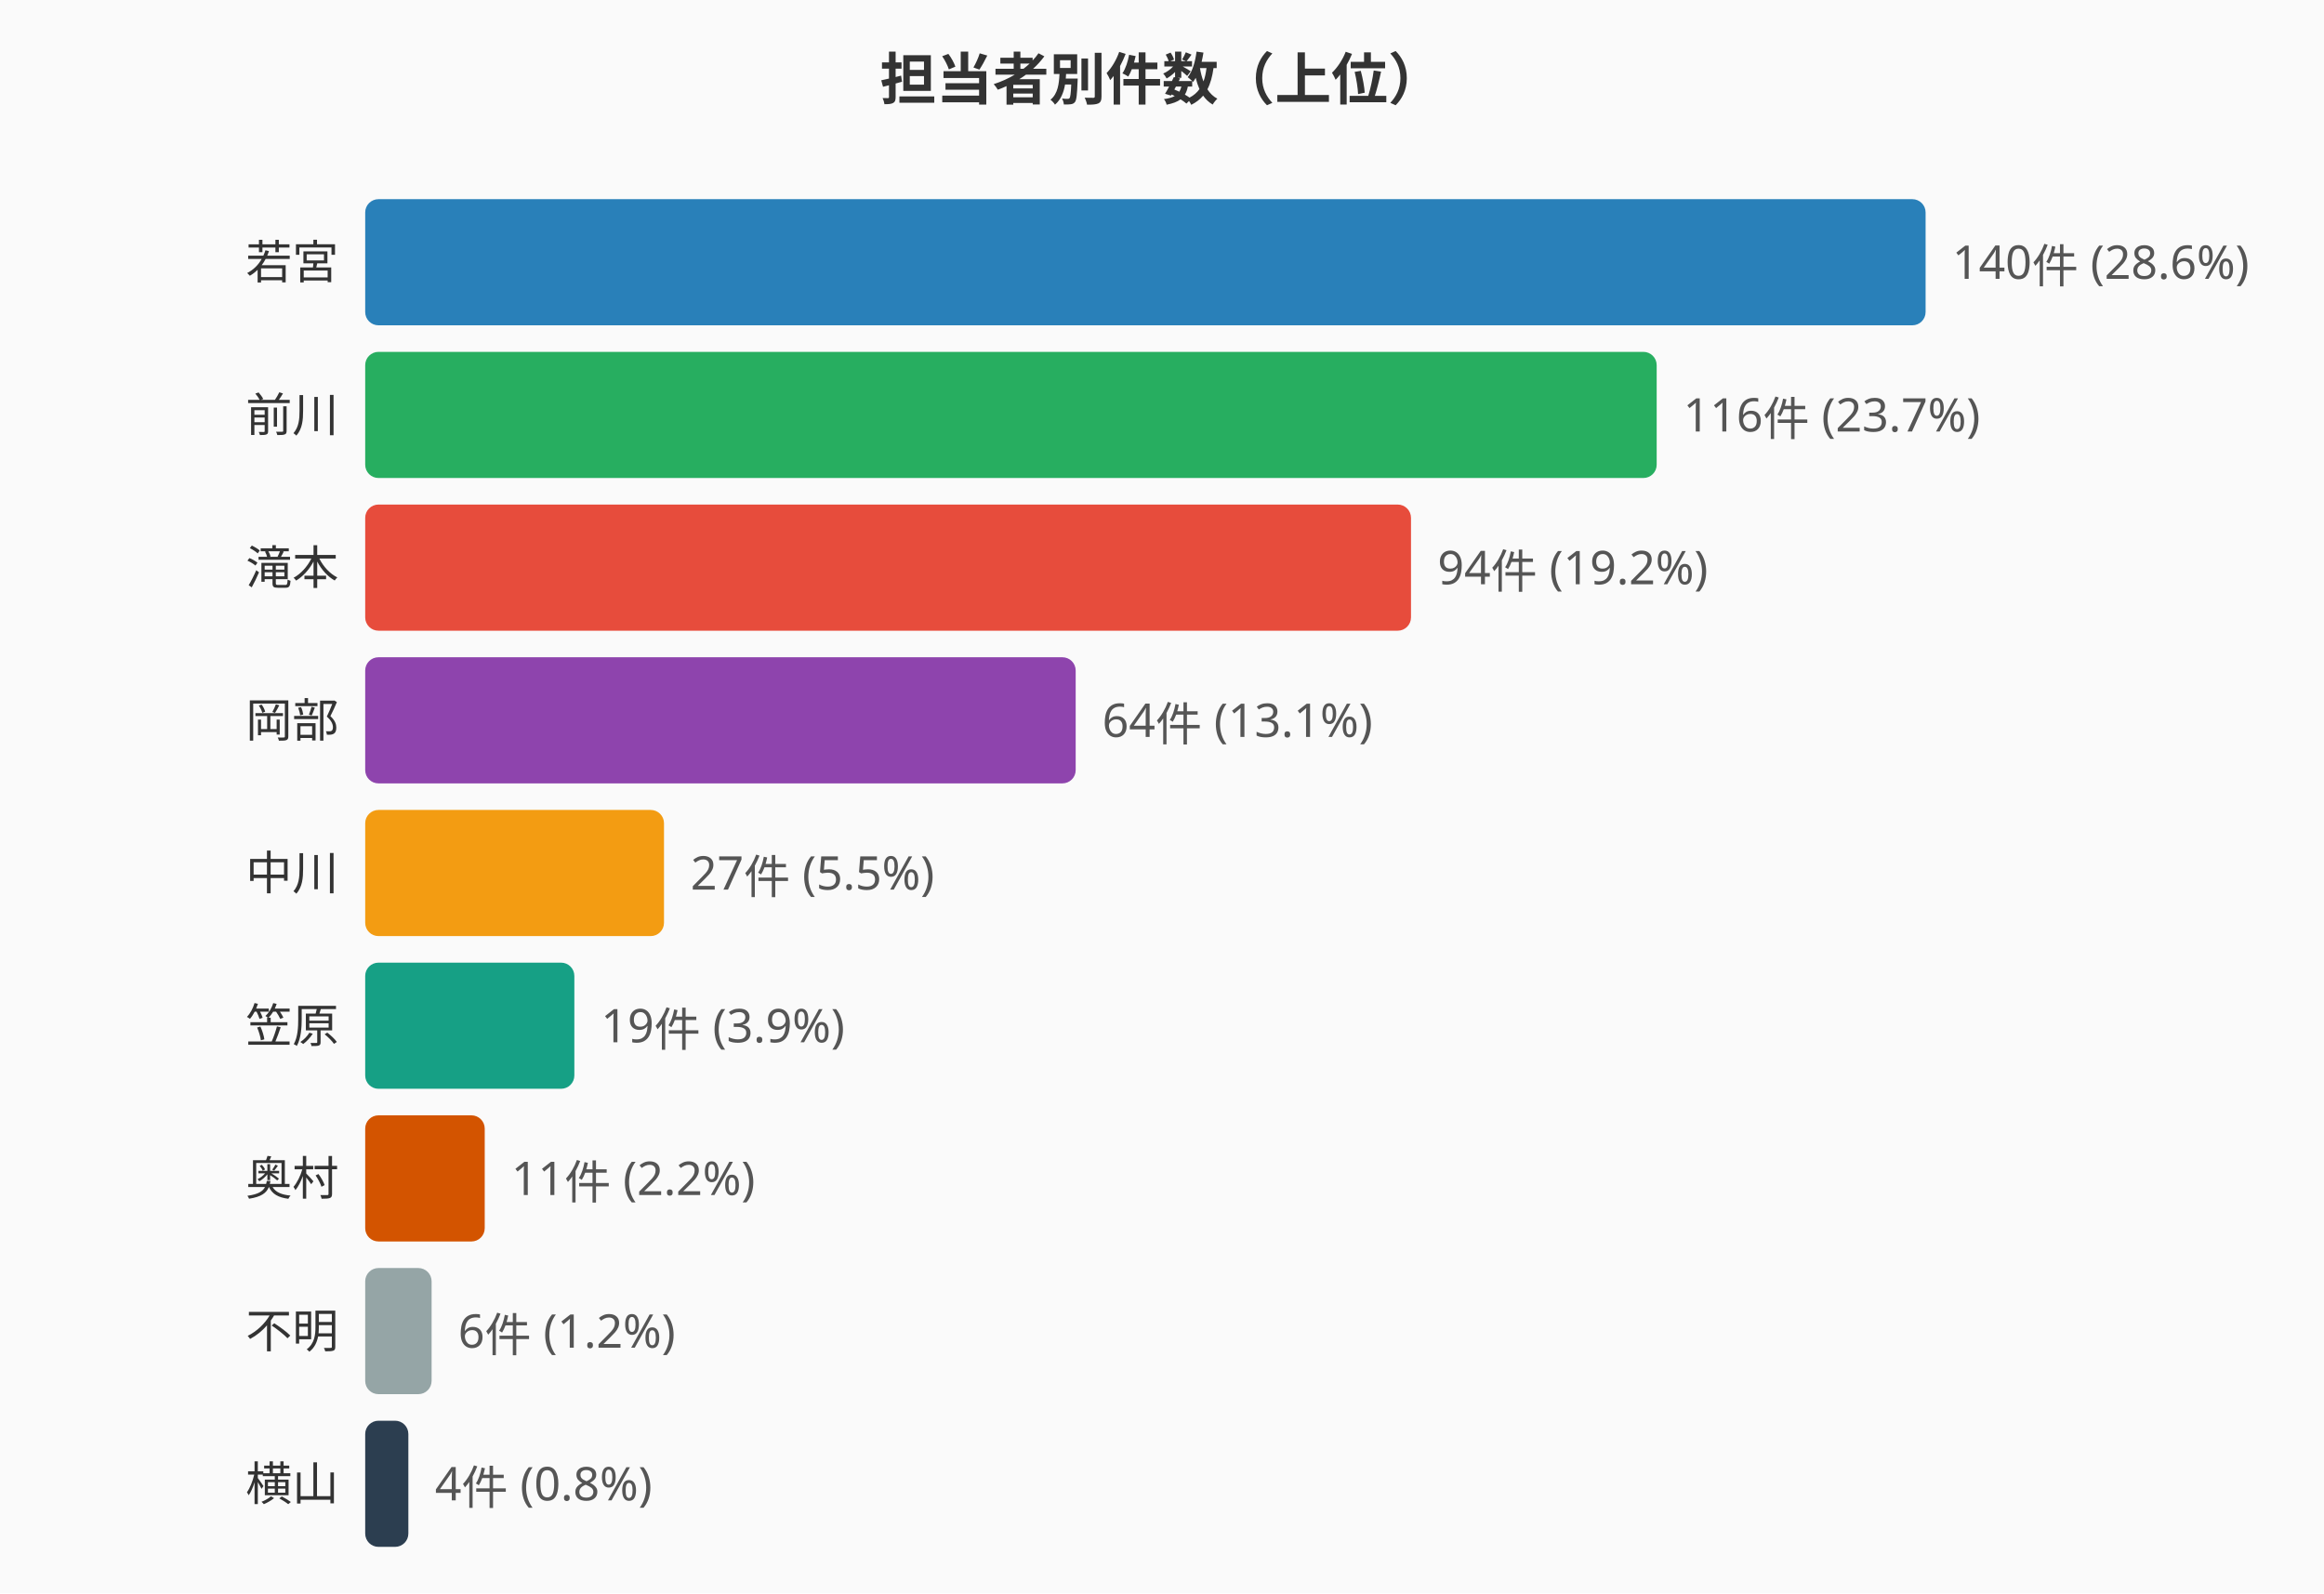
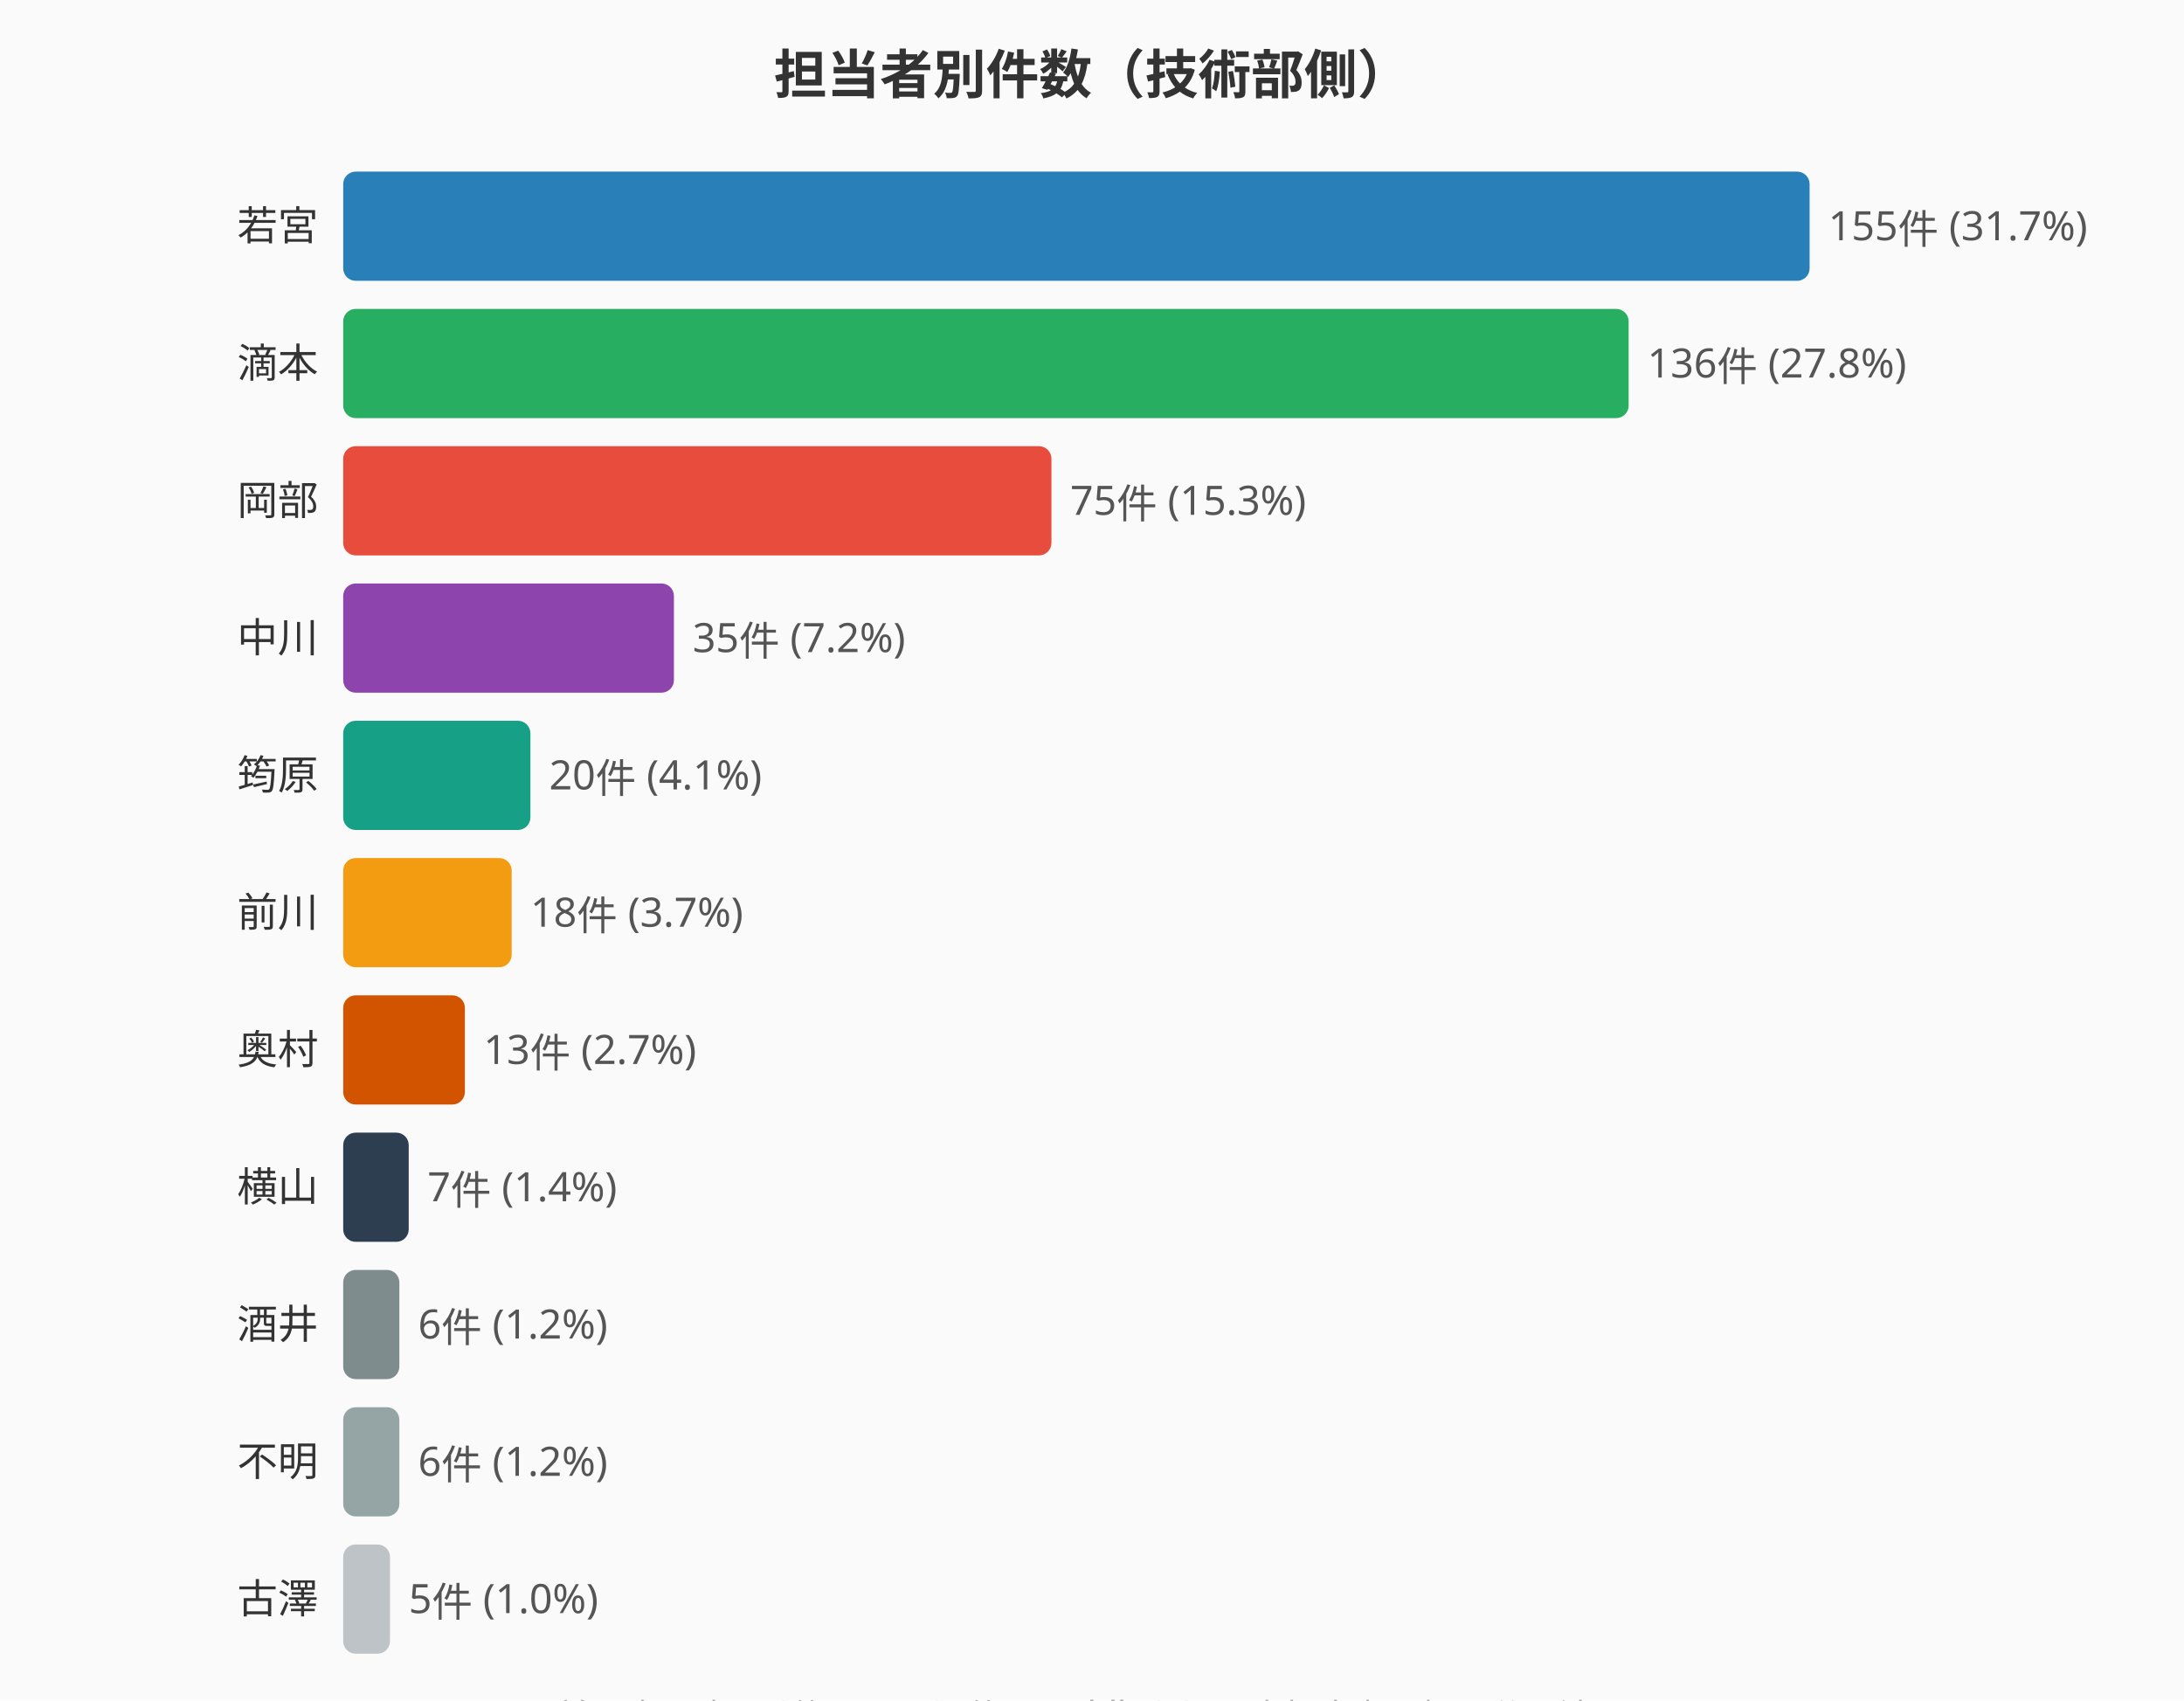
- <svg xmlns="http://www.w3.org/2000/svg" width="700" height="480" font-family="sans-serif">
-   <rect width="700" height="480" fill="#FAFAFA" />
-   <text x="350" y="30" text-anchor="middle" font-size="17" font-weight="bold" fill="#333">担当者別件数（上位）</text>
-   <rect x="110" y="60" width="470" height="38" fill="#2980B9" rx="4" />
-   <text x="102" y="84" text-anchor="end" font-size="14" fill="#333">若宮</text>
-   <text x="588" y="84" font-size="14" fill="#555">140件 (28.6%)</text>
-   <rect x="110" y="106" width="389" height="38" fill="#27AE60" rx="4" />
-   <text x="102" y="130" text-anchor="end" font-size="14" fill="#333">前川</text>
-   <text x="507" y="130" font-size="14" fill="#555">116件 (23.7%)</text>
-   <rect x="110" y="152" width="315" height="38" fill="#E74C3C" rx="4" />
-   <text x="102" y="176" text-anchor="end" font-size="14" fill="#333">滝本</text>
-   <text x="433" y="176" font-size="14" fill="#555">94件 (19.2%)</text>
-   <rect x="110" y="198" width="214" height="38" fill="#8E44AD" rx="4" />
-   <text x="102" y="222" text-anchor="end" font-size="14" fill="#333">岡部</text>
-   <text x="332" y="222" font-size="14" fill="#555">64件 (13.1%)</text>
-   <rect x="110" y="244" width="90" height="38" fill="#F39C12" rx="4" />
-   <text x="102" y="268" text-anchor="end" font-size="14" fill="#333">中川</text>
-   <text x="208" y="268" font-size="14" fill="#555">27件 (5.5%)</text>
-   <rect x="110" y="290" width="63" height="38" fill="#16A085" rx="4" />
-   <text x="102" y="314" text-anchor="end" font-size="14" fill="#333">笠原</text>
-   <text x="181" y="314" font-size="14" fill="#555">19件 (3.9%)</text>
-   <rect x="110" y="336" width="36" height="38" fill="#D35400" rx="4" />
-   <text x="102" y="360" text-anchor="end" font-size="14" fill="#333">奥村</text>
-   <text x="154" y="360" font-size="14" fill="#555">11件 (2.2%)</text>
-   <rect x="110" y="382" width="20" height="38" fill="#95A5A6" rx="4" />
-   <text x="102" y="406" text-anchor="end" font-size="14" fill="#333">不明</text>
-   <text x="138" y="406" font-size="14" fill="#555">6件 (1.2%)</text>
-   <rect x="110" y="428" width="13" height="38" fill="#2C3E50" rx="4" />
-   <text x="102" y="452" text-anchor="end" font-size="14" fill="#333">横山</text>
-   <text x="131" y="452" font-size="14" fill="#555">4件 (0.8%)</text>
+ <svg xmlns="http://www.w3.org/2000/svg" width="700" height="545" font-family="Meiryo,Yu Gothic,sans-serif">
+   <rect width="700" height="545" fill="#FAFAFA" />
+   <text x="350" y="30" text-anchor="middle" font-size="17" font-weight="bold" fill="#333">担当者別件数（技術部側）</text>
+   <rect x="110" y="55" width="470" height="35" fill="#2980B9" rx="4" />
+   <text x="102" y="77" text-anchor="end" font-size="13" fill="#333">若宮</text>
+   <text x="586" y="77" font-size="13" fill="#555">155件 (31.7%)</text>
+   <rect x="110" y="99" width="412" height="35" fill="#27AE60" rx="4" />
+   <text x="102" y="121" text-anchor="end" font-size="13" fill="#333">滴本</text>
+   <text x="528" y="121" font-size="13" fill="#555">136件 (27.8%)</text>
+   <rect x="110" y="143" width="227" height="35" fill="#E74C3C" rx="4" />
+   <text x="102" y="165" text-anchor="end" font-size="13" fill="#333">岡部</text>
+   <text x="343" y="165" font-size="13" fill="#555">75件 (15.3%)</text>
+   <rect x="110" y="187" width="106" height="35" fill="#8E44AD" rx="4" />
+   <text x="102" y="209" text-anchor="end" font-size="13" fill="#333">中川</text>
+   <text x="222" y="209" font-size="13" fill="#555">35件 (7.2%)</text>
+   <rect x="110" y="231" width="60" height="35" fill="#16A085" rx="4" />
+   <text x="102" y="253" text-anchor="end" font-size="13" fill="#333">筠原</text>
+   <text x="176" y="253" font-size="13" fill="#555">20件 (4.1%)</text>
+   <rect x="110" y="275" width="54" height="35" fill="#F39C12" rx="4" />
+   <text x="102" y="297" text-anchor="end" font-size="13" fill="#333">前川</text>
+   <text x="170" y="297" font-size="13" fill="#555">18件 (3.7%)</text>
+   <rect x="110" y="319" width="39" height="35" fill="#D35400" rx="4" />
+   <text x="102" y="341" text-anchor="end" font-size="13" fill="#333">奥村</text>
+   <text x="155" y="341" font-size="13" fill="#555">13件 (2.7%)</text>
+   <rect x="110" y="363" width="21" height="35" fill="#2C3E50" rx="4" />
+   <text x="102" y="385" text-anchor="end" font-size="13" fill="#333">横山</text>
+   <text x="137" y="385" font-size="13" fill="#555">7件 (1.4%)</text>
+   <rect x="110" y="407" width="18" height="35" fill="#7F8C8D" rx="4" />
+   <text x="102" y="429" text-anchor="end" font-size="13" fill="#333">酒井</text>
+   <text x="134" y="429" font-size="13" fill="#555">6件 (1.2%)</text>
+   <rect x="110" y="451" width="18" height="35" fill="#95A5A6" rx="4" />
+   <text x="102" y="473" text-anchor="end" font-size="13" fill="#333">不明</text>
+   <text x="134" y="473" font-size="13" fill="#555">6件 (1.2%)</text>
+   <rect x="110" y="495" width="15" height="35" fill="#BDC3C7" rx="4" />
+   <text x="102" y="517" text-anchor="end" font-size="13" fill="#333">古澤</text>
+   <text x="131" y="517" font-size="13" fill="#555">5件 (1.0%)</text>
+   <text x="350" y="554" text-anchor="middle" font-size="11" fill="#aaa">前川宛TL寛116件のうつ84件はPaddleOCRで実担当者へ振り分け済み</text>
</svg>
